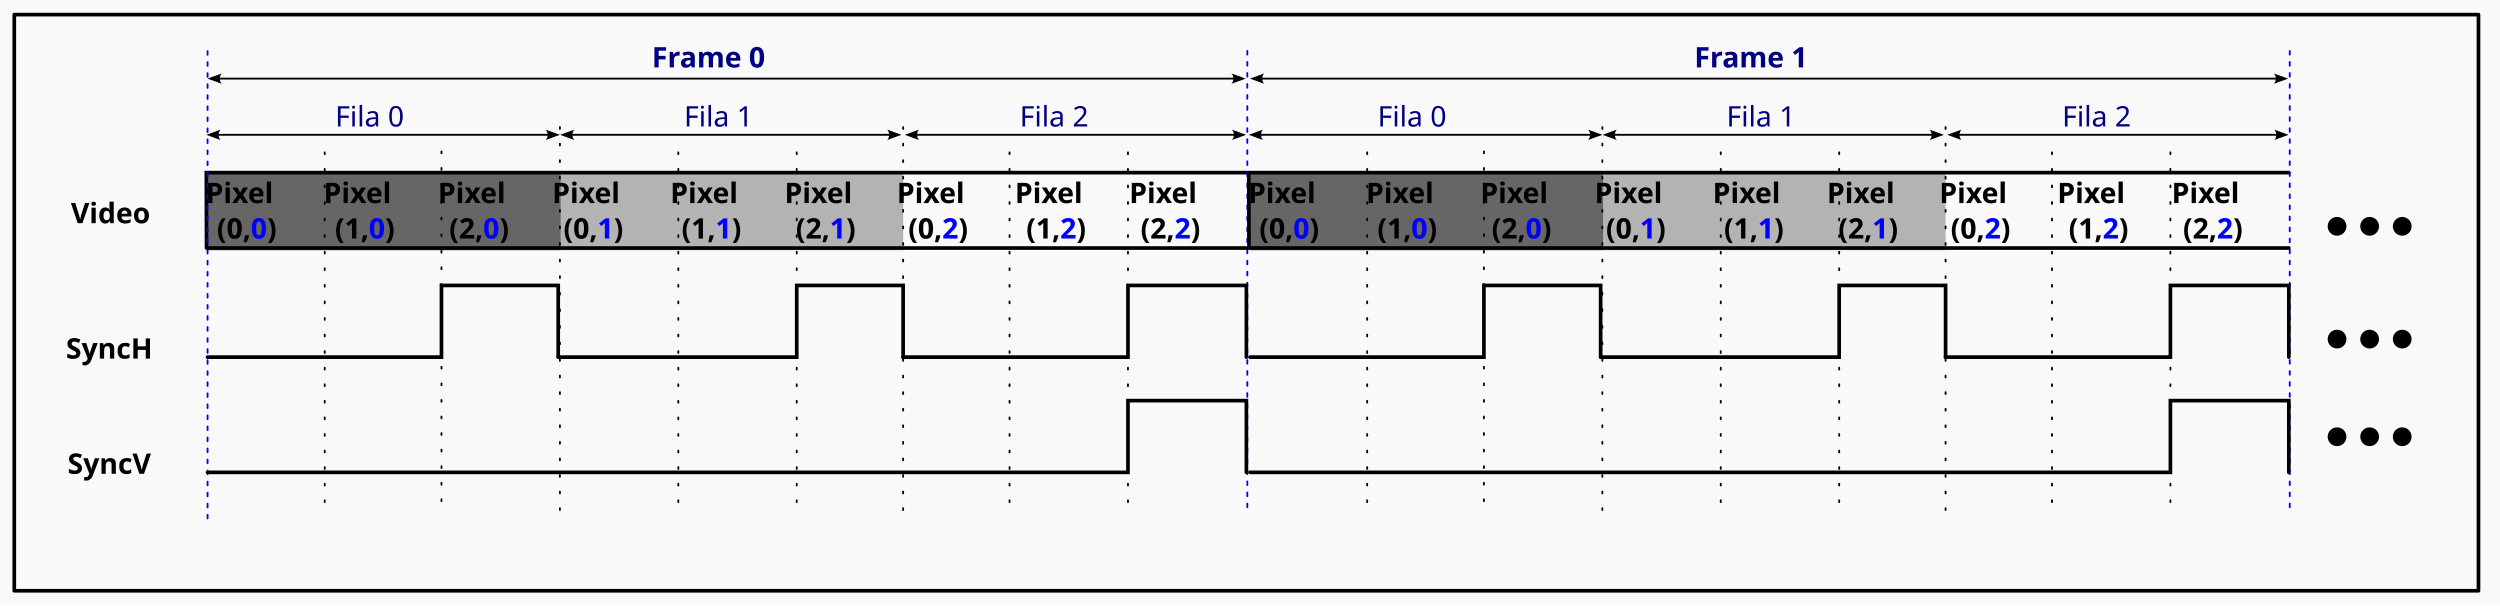
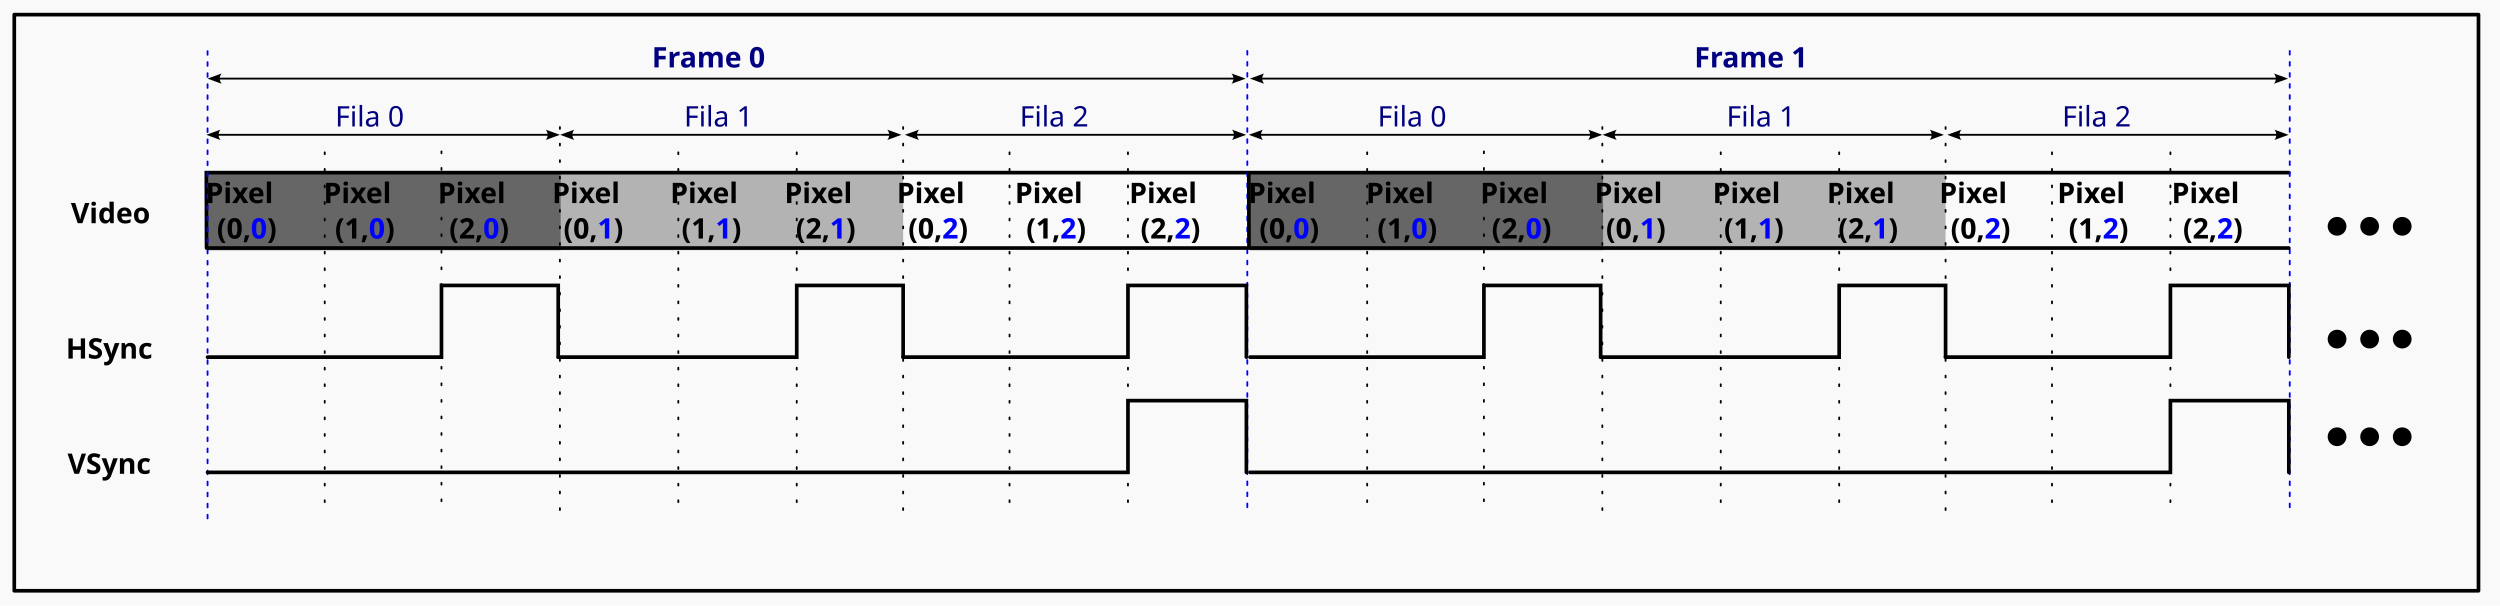
<svg xmlns="http://www.w3.org/2000/svg" width="359.408mm" height="87.031mm" viewBox="0 0 359.408 87.031" version="1.1" id="svg1">
  <defs id="defs1">
    <marker style="overflow:visible" id="ConcaveTriangle" refX="0" refY="0" orient="auto-start-reverse" markerWidth="1" markerHeight="1" viewBox="0 0 1 1" preserveAspectRatio="xMidYMid">
      <path transform="scale(0.7)" d="M -2,-4 9,0 -2,4 c 2,-2.33 2,-5.66 0,-8 z" style="fill:context-stroke;fill-rule:evenodd;stroke:none" id="path8" />
    </marker>
  </defs>
  <g id="layer2" style="display:inline" transform="translate(3.617511,-13.46452)">
    <rect style="fill:#f9f9f9;stroke:none;stroke-width:0.529;stroke-linecap:round;stroke-linejoin:round;stroke-dasharray:none;stroke-dashoffset:0;stroke-opacity:1" id="rect16" width="359.408" height="87.031" x="-3.618" y="13.465" />
    <rect style="fill:#f9f9f9;stroke:#000000;stroke-width:0.529;stroke-linecap:round;stroke-linejoin:round;stroke-dasharray:none;stroke-dashoffset:0;stroke-opacity:1" id="rect15" width="354.263" height="82.831" x="-1.565" y="15.565" />
  </g>
  <g id="layer1" style="display:inline" transform="translate(3.617511,-13.46452)">
    <rect style="fill:#b3b3b3;stroke:none;stroke-width:1.058;stroke-linejoin:round" id="rect45" width="49.219" height="11.059" x="77.002" y="38.381" />
    <rect style="fill:#666666;stroke:none;stroke-width:1.058;stroke-linejoin:round" id="rect44" width="50.78" height="11.059" x="26.222" y="38.381" />
    <path style="fill:#2a7fff;stroke:#000000;stroke-width:0.265;stroke-linecap:round;stroke-linejoin:round;stroke-dasharray:0.265, 2.117;stroke-dashoffset:0;stroke-opacity:1" d="M 43.067,35.364 V 87.742" id="path32" />
    <path style="fill:#2a7fff;stroke:#000000;stroke-width:0.265;stroke-linecap:round;stroke-linejoin:round;stroke-dasharray:0.265, 2.117;stroke-dashoffset:0;stroke-opacity:1" d="M 76.875,31.734 V 86.814" id="path3" />
    <path style="fill:#2a7fff;stroke:#000000;stroke-width:0.265;stroke-linecap:round;stroke-linejoin:round;stroke-dasharray:0.265, 2.117;stroke-dashoffset:0;stroke-opacity:1" d="m 59.85,35.232 v 51.445" id="path2" />
    <path style="fill:#2a7fff;stroke:#000000;stroke-width:0.265;stroke-linecap:round;stroke-linejoin:round;stroke-dasharray:none;stroke-dashoffset:0;stroke-opacity:1;marker-start:url(#ConcaveTriangle);marker-end:url(#ConcaveTriangle)" d="M 27.884,24.766 H 173.794" id="path58" />
    <path style="fill:none;stroke:#000000;stroke-width:0.529;stroke-linecap:round;stroke-dasharray:none" d="M 26.074,49.119 26.046,38.281 h 149.52" id="path7" />
    <text xml:space="preserve" style="font-weight:bold;font-size:4.076px;font-family:Ubuntu;-inkscape-font-specification:'Ubuntu Bold';text-align:center;writing-mode:lr-tb;direction:ltr;text-anchor:middle;fill:#000080;stroke:none;stroke-width:0.34;stroke-linecap:round" x="100.893" y="23.157" id="text9">
      <tspan id="tspan9" style="font-style:normal;font-variant:normal;font-weight:bold;font-stretch:normal;font-family:Ubuntu;-inkscape-font-specification:'Ubuntu Bold';fill:#000080;stroke:none;stroke-width:0.34" x="100.893" y="23.157">Frame 0</tspan>
    </text>
    <circle style="fill:#000000;stroke:none;stroke-width:1.058;stroke-linejoin:round;stroke-dasharray:2.117, 6.35" id="path14" cx="332.365" cy="45.999" r="1.349" />
    <circle style="fill:#000000;stroke:none;stroke-width:1.058;stroke-linejoin:round;stroke-dasharray:2.117, 6.35" id="circle14" cx="337.049" cy="45.999" r="1.349" />
    <circle style="fill:#000000;stroke:none;stroke-width:1.058;stroke-linejoin:round;stroke-dasharray:2.117, 6.35" id="circle15" cx="341.732" cy="45.999" r="1.349" />
    <path style="fill:#2a7fff;stroke:#0000ff;stroke-width:0.265;stroke-linecap:round;stroke-linejoin:round;stroke-dasharray:0.529, 1.058;stroke-dashoffset:0;stroke-opacity:1" d="m 175.699,20.788 v 65.852" id="path16" />
    <path style="fill:#2a7fff;stroke:#0000ff;stroke-width:0.265;stroke-linecap:round;stroke-linejoin:round;stroke-dasharray:0.529, 1.058;stroke-dashoffset:0;stroke-opacity:1" d="M 26.222,20.813 V 88.307" id="path19" />
    <text xml:space="preserve" style="font-weight:bold;font-size:4.076px;font-family:Ubuntu;-inkscape-font-specification:'Ubuntu Bold';text-align:center;writing-mode:lr-tb;direction:ltr;text-anchor:middle;fill:#000000;stroke:none;stroke-width:0.34;stroke-linecap:round" x="14.971" y="40.463" id="text20">
      <tspan id="tspan20" style="font-style:normal;font-variant:normal;font-weight:bold;font-stretch:normal;font-family:Ubuntu;-inkscape-font-specification:'Ubuntu Bold';fill:#000000;stroke:none;stroke-width:0.34" x="14.971" y="40.463" />
      <tspan style="font-style:normal;font-variant:normal;font-weight:bold;font-stretch:normal;font-family:Ubuntu;-inkscape-font-specification:'Ubuntu Bold';fill:#000000;stroke:none;stroke-width:0.34" x="15.454" y="45.557" id="tspan21">Video </tspan>
    </text>
    <path style="fill:none;stroke:#000000;stroke-width:0.529;stroke-linecap:round;stroke-dasharray:none" d="m 26.222,64.807 h 33.628 V 54.498 h 16.783 v 10.309" id="path11" />
    <circle style="fill:#000000;stroke:none;stroke-width:1.058;stroke-linejoin:round;stroke-dasharray:2.117, 6.35" id="circle13" cx="332.365" cy="62.216" r="1.349" />
    <circle style="fill:#000000;stroke:none;stroke-width:1.058;stroke-linejoin:round;stroke-dasharray:2.117, 6.35" id="circle16" cx="337.049" cy="62.216" r="1.349" />
    <circle style="fill:#000000;stroke:none;stroke-width:1.058;stroke-linejoin:round;stroke-dasharray:2.117, 6.35" id="circle17" cx="341.732" cy="62.216" r="1.349" />
    <text xml:space="preserve" style="font-weight:bold;font-size:4.076px;font-family:Ubuntu;-inkscape-font-specification:'Ubuntu Bold';text-align:center;writing-mode:lr-tb;direction:ltr;text-anchor:middle;fill:#000000;stroke:none;stroke-width:0.34;stroke-linecap:round" x="14.735" y="59.924" id="text18">
      <tspan id="tspan17" style="font-style:normal;font-variant:normal;font-weight:bold;font-stretch:normal;font-family:Ubuntu;-inkscape-font-specification:'Ubuntu Bold';fill:#000000;stroke:none;stroke-width:0.34" x="14.735" y="59.924" />
-       <tspan style="font-style:normal;font-variant:normal;font-weight:bold;font-stretch:normal;font-family:Ubuntu;-inkscape-font-specification:'Ubuntu Bold';fill:#000000;stroke:none;stroke-width:0.34" x="14.735" y="65.019" id="tspan18">SyncH</tspan>
+       <tspan style="font-style:normal;font-variant:normal;font-weight:bold;font-stretch:normal;font-family:Ubuntu;-inkscape-font-specification:'Ubuntu Bold';fill:#000000;stroke:none;stroke-width:0.34" x="14.735" y="65.019" id="tspan18">HSync</tspan>
    </text>
    <path style="fill:none;stroke:#000000;stroke-width:0.529;stroke-linecap:round;stroke-dasharray:none" d="M 26.222,81.371 H 158.542 V 71.062 H 175.567 V 81.371" id="path33" />
    <text xml:space="preserve" style="font-weight:bold;font-size:4.076px;font-family:Ubuntu;-inkscape-font-specification:'Ubuntu Bold';text-align:center;writing-mode:lr-tb;direction:ltr;text-anchor:middle;fill:#000000;stroke:none;stroke-width:0.34;stroke-linecap:round" x="14.735" y="76.488" id="text36">
      <tspan id="tspan35" style="font-style:normal;font-variant:normal;font-weight:bold;font-stretch:normal;font-family:Ubuntu;-inkscape-font-specification:'Ubuntu Bold';fill:#000000;stroke:none;stroke-width:0.34" x="14.735" y="76.488" />
-       <tspan style="font-style:normal;font-variant:normal;font-weight:bold;font-stretch:normal;font-family:Ubuntu;-inkscape-font-specification:'Ubuntu Bold';fill:#000000;stroke:none;stroke-width:0.34" x="14.735" y="81.582" id="tspan36">SyncV</tspan>
+       <tspan style="font-style:normal;font-variant:normal;font-weight:bold;font-stretch:normal;font-family:Ubuntu;-inkscape-font-specification:'Ubuntu Bold';fill:#000000;stroke:none;stroke-width:0.34" x="14.735" y="81.582" id="tspan36">VSync</tspan>
    </text>
    <circle style="fill:#000000;stroke:none;stroke-width:1.058;stroke-linejoin:round;stroke-dasharray:2.117, 6.35" id="circle46" cx="332.365" cy="76.253" r="1.349" />
    <circle style="fill:#000000;stroke:none;stroke-width:1.058;stroke-linejoin:round;stroke-dasharray:2.117, 6.35" id="circle47" cx="337.049" cy="76.253" r="1.349" />
    <circle style="fill:#000000;stroke:none;stroke-width:1.058;stroke-linejoin:round;stroke-dasharray:2.117, 6.35" id="circle48" cx="341.732" cy="76.253" r="1.349" />
    <text xml:space="preserve" style="font-weight:bold;font-size:4.076px;font-family:Ubuntu;-inkscape-font-specification:'Ubuntu Bold';text-align:center;writing-mode:lr-tb;direction:ltr;text-anchor:middle;fill:#000000;stroke:none;stroke-width:0.34;stroke-linecap:round" x="34.514" y="37.565" id="text29">
      <tspan id="tspan26" style="font-style:normal;font-variant:normal;font-weight:bold;font-stretch:normal;font-family:Ubuntu;-inkscape-font-specification:'Ubuntu Bold';fill:#000000;stroke:none;stroke-width:0.34" x="34.514" y="37.565" />
      <tspan style="font-style:normal;font-variant:normal;font-weight:bold;font-stretch:normal;font-family:Ubuntu;-inkscape-font-specification:'Ubuntu Bold';fill:#000000;stroke:none;stroke-width:0.34" x="34.514" y="42.659" id="tspan29">Pixel</tspan>
      <tspan style="font-style:normal;font-variant:normal;font-weight:bold;font-stretch:normal;font-family:Ubuntu;-inkscape-font-specification:'Ubuntu Bold';fill:#000000;stroke:none;stroke-width:0.34" x="34.514" y="47.754" id="tspan30">(0,<tspan style="fill:#0000ff" id="tspan88">0</tspan>)</tspan>
    </text>
    <text xml:space="preserve" style="font-weight:bold;font-size:4.076px;font-family:Ubuntu;-inkscape-font-specification:'Ubuntu Bold';text-align:center;writing-mode:lr-tb;direction:ltr;text-anchor:middle;fill:#000000;stroke:none;stroke-width:0.34;stroke-linecap:round" x="51.481" y="37.565" id="text33">
      <tspan id="tspan31" style="font-style:normal;font-variant:normal;font-weight:bold;font-stretch:normal;font-family:Ubuntu;-inkscape-font-specification:'Ubuntu Bold';fill:#000000;stroke:none;stroke-width:0.34" x="51.481" y="37.565" />
      <tspan style="font-style:normal;font-variant:normal;font-weight:bold;font-stretch:normal;font-family:Ubuntu;-inkscape-font-specification:'Ubuntu Bold';fill:#000000;stroke:none;stroke-width:0.34" x="51.481" y="42.659" id="tspan32">Pixel</tspan>
      <tspan style="font-style:normal;font-variant:normal;font-weight:bold;font-stretch:normal;font-family:Ubuntu;-inkscape-font-specification:'Ubuntu Bold';fill:#000000;stroke:none;stroke-width:0.34" x="51.481" y="47.754" id="tspan33">(1,<tspan style="fill:#0000ff" id="tspan89">0</tspan>)</tspan>
    </text>
    <text xml:space="preserve" style="font-weight:bold;font-size:4.076px;font-family:Ubuntu;-inkscape-font-specification:'Ubuntu Bold';text-align:center;writing-mode:lr-tb;direction:ltr;text-anchor:middle;fill:#000000;stroke:none;stroke-width:0.34;stroke-linecap:round" x="67.914" y="37.565" id="text39">
      <tspan id="tspan37" style="font-style:normal;font-variant:normal;font-weight:bold;font-stretch:normal;font-family:Ubuntu;-inkscape-font-specification:'Ubuntu Bold';fill:#000000;stroke:none;stroke-width:0.34" x="67.914" y="37.565" />
      <tspan style="font-style:normal;font-variant:normal;font-weight:bold;font-stretch:normal;font-family:Ubuntu;-inkscape-font-specification:'Ubuntu Bold';fill:#000000;stroke:none;stroke-width:0.34" x="67.914" y="42.659" id="tspan38">Pixel</tspan>
      <tspan style="font-style:normal;font-variant:normal;font-weight:bold;font-stretch:normal;font-family:Ubuntu;-inkscape-font-specification:'Ubuntu Bold';fill:#000000;stroke:none;stroke-width:0.34" x="67.914" y="47.754" id="tspan39">(2,<tspan style="fill:#0000ff" id="tspan90">0</tspan>)</tspan>
    </text>
    <path style="fill:none;stroke:#000000;stroke-width:0.529;stroke-linecap:round;stroke-dasharray:none" d="M 26.231,49.119 H 175.567" id="path45" />
    <path style="fill:#2a7fff;stroke:#000000;stroke-width:0.265;stroke-linecap:round;stroke-linejoin:round;stroke-dasharray:none;stroke-dashoffset:0;stroke-opacity:1;marker-start:url(#ConcaveTriangle);marker-end:url(#ConcaveTriangle)" d="M 27.712,32.847 H 75.21" id="path1" />
    <text xml:space="preserve" style="font-weight:bold;font-size:4.076px;font-family:Ubuntu;-inkscape-font-specification:'Ubuntu Bold';text-align:center;writing-mode:lr-tb;direction:ltr;text-anchor:middle;fill:#000080;stroke:none;stroke-width:0.34;stroke-linecap:round" x="52.172" y="31.649" id="text1">
      <tspan id="tspan1" style="font-style:normal;font-variant:normal;font-weight:normal;font-stretch:normal;font-family:Ubuntu;-inkscape-font-specification:Ubuntu;fill:#000080;stroke:none;stroke-width:0.34" x="52.172" y="31.649">Fila 0</tspan>
    </text>
    <path style="fill:#2a7fff;stroke:#000000;stroke-width:0.265;stroke-linecap:round;stroke-linejoin:round;stroke-dasharray:0.265, 2.117;stroke-dashoffset:0;stroke-opacity:1" d="M 93.899,35.364 V 87.742" id="path4" />
    <path style="fill:#2a7fff;stroke:#000000;stroke-width:0.265;stroke-linecap:round;stroke-linejoin:round;stroke-dasharray:0.265, 2.117;stroke-dashoffset:0;stroke-opacity:1" d="M 110.924,35.364 V 87.742" id="path5" />
    <path style="fill:#2a7fff;stroke:#000000;stroke-width:0.265;stroke-linecap:round;stroke-linejoin:round;stroke-dasharray:0.265, 2.117;stroke-dashoffset:0;stroke-opacity:1" d="M 126.221,31.734 V 86.814" id="path6" />
    <text xml:space="preserve" style="font-weight:bold;font-size:4.076px;font-family:Ubuntu;-inkscape-font-specification:'Ubuntu Bold';text-align:center;writing-mode:lr-tb;direction:ltr;text-anchor:middle;fill:#000000;stroke:none;stroke-width:0.34;stroke-linecap:round" x="84.346" y="37.565" id="text8">
      <tspan id="tspan6" style="font-style:normal;font-variant:normal;font-weight:bold;font-stretch:normal;font-family:Ubuntu;-inkscape-font-specification:'Ubuntu Bold';fill:#000000;stroke:none;stroke-width:0.34" x="84.346" y="37.565" />
      <tspan style="font-style:normal;font-variant:normal;font-weight:bold;font-stretch:normal;font-family:Ubuntu;-inkscape-font-specification:'Ubuntu Bold';fill:#000000;stroke:none;stroke-width:0.34" x="84.346" y="42.659" id="tspan7">Pixel</tspan>
      <tspan style="font-style:normal;font-variant:normal;font-weight:bold;font-stretch:normal;font-family:Ubuntu;-inkscape-font-specification:'Ubuntu Bold';fill:#000000;stroke:none;stroke-width:0.34" x="84.346" y="47.754" id="tspan8">(0,<tspan style="fill:#0000ff" id="tspan91">1</tspan>)</tspan>
    </text>
    <text xml:space="preserve" style="font-weight:bold;font-size:4.076px;font-family:Ubuntu;-inkscape-font-specification:'Ubuntu Bold';text-align:center;writing-mode:lr-tb;direction:ltr;text-anchor:middle;fill:#000000;stroke:none;stroke-width:0.34;stroke-linecap:round" x="101.314" y="37.565" id="text12">
      <tspan id="tspan10" style="font-style:normal;font-variant:normal;font-weight:bold;font-stretch:normal;font-family:Ubuntu;-inkscape-font-specification:'Ubuntu Bold';fill:#000000;stroke:none;stroke-width:0.34" x="101.314" y="37.565" />
      <tspan style="font-style:normal;font-variant:normal;font-weight:bold;font-stretch:normal;font-family:Ubuntu;-inkscape-font-specification:'Ubuntu Bold';fill:#000000;stroke:none;stroke-width:0.34" x="101.314" y="42.659" id="tspan11">Pixel</tspan>
      <tspan style="font-style:normal;font-variant:normal;font-weight:bold;font-stretch:normal;font-family:Ubuntu;-inkscape-font-specification:'Ubuntu Bold';fill:#000000;stroke:none;stroke-width:0.34" x="101.314" y="47.754" id="tspan12">(1,<tspan style="fill:#0000ff" id="tspan92">1</tspan>)</tspan>
    </text>
    <text xml:space="preserve" style="font-weight:bold;font-size:4.076px;font-family:Ubuntu;-inkscape-font-specification:'Ubuntu Bold';text-align:center;writing-mode:lr-tb;direction:ltr;text-anchor:middle;fill:#000000;stroke:none;stroke-width:0.34;stroke-linecap:round" x="117.746" y="37.565" id="text15">
      <tspan id="tspan13" style="font-style:normal;font-variant:normal;font-weight:bold;font-stretch:normal;font-family:Ubuntu;-inkscape-font-specification:'Ubuntu Bold';fill:#000000;stroke:none;stroke-width:0.34" x="117.746" y="37.565" />
      <tspan style="font-style:normal;font-variant:normal;font-weight:bold;font-stretch:normal;font-family:Ubuntu;-inkscape-font-specification:'Ubuntu Bold';fill:#000000;stroke:none;stroke-width:0.34" x="117.746" y="42.659" id="tspan14">Pixel</tspan>
      <tspan style="font-style:normal;font-variant:normal;font-weight:bold;font-stretch:normal;font-family:Ubuntu;-inkscape-font-specification:'Ubuntu Bold';fill:#000000;stroke:none;stroke-width:0.34" x="117.746" y="47.754" id="tspan15">(2,<tspan style="fill:#0000ff" id="tspan93">1</tspan>)</tspan>
    </text>
    <path style="fill:none;stroke:#000000;stroke-width:0.529;stroke-linecap:round;stroke-dasharray:none" d="M 76.633,64.807 H 110.924 V 54.498 h 15.297 v 10.309" id="path15" />
    <path style="fill:#2a7fff;stroke:#000000;stroke-width:0.265;stroke-linecap:round;stroke-linejoin:round;stroke-dasharray:none;stroke-dashoffset:0;stroke-opacity:1;marker-start:url(#ConcaveTriangle);marker-end:url(#ConcaveTriangle)" d="M 78.577,32.847 H 124.311" id="path17" />
    <text xml:space="preserve" style="font-weight:bold;font-size:4.076px;font-family:Ubuntu;-inkscape-font-specification:'Ubuntu Bold';text-align:center;writing-mode:lr-tb;direction:ltr;text-anchor:middle;fill:#000080;stroke:none;stroke-width:0.34;stroke-linecap:round" x="102.329" y="31.649" id="text22">
      <tspan id="tspan22" style="font-style:normal;font-variant:normal;font-weight:normal;font-stretch:normal;font-family:Ubuntu;-inkscape-font-specification:Ubuntu;fill:#000080;stroke:none;stroke-width:0.34" x="102.329" y="31.649">Fila 1</tspan>
    </text>
    <path style="fill:#2a7fff;stroke:#000000;stroke-width:0.265;stroke-linecap:round;stroke-linejoin:round;stroke-dasharray:0.265, 2.117;stroke-dashoffset:0;stroke-opacity:1" d="M 141.517,35.364 V 87.742" id="path22" />
    <path style="fill:#2a7fff;stroke:#000000;stroke-width:0.265;stroke-linecap:round;stroke-linejoin:round;stroke-dasharray:0.265, 2.117;stroke-dashoffset:0;stroke-opacity:1" d="M 158.542,35.364 V 87.742" id="path23" />
    <text xml:space="preserve" style="font-weight:bold;font-size:4.076px;font-family:Ubuntu;-inkscape-font-specification:'Ubuntu Bold';text-align:center;writing-mode:lr-tb;direction:ltr;text-anchor:middle;fill:#000000;stroke:none;stroke-width:0.34;stroke-linecap:round" x="133.899" y="37.565" id="text27">
      <tspan id="tspan24" style="font-style:normal;font-variant:normal;font-weight:bold;font-stretch:normal;font-family:Ubuntu;-inkscape-font-specification:'Ubuntu Bold';fill:#000000;stroke:none;stroke-width:0.34" x="133.899" y="37.565" />
      <tspan style="font-style:normal;font-variant:normal;font-weight:bold;font-stretch:normal;font-family:Ubuntu;-inkscape-font-specification:'Ubuntu Bold';fill:#000000;stroke:none;stroke-width:0.34" x="133.899" y="42.659" id="tspan25">Pixel</tspan>
      <tspan style="font-style:normal;font-variant:normal;font-weight:bold;font-stretch:normal;font-family:Ubuntu;-inkscape-font-specification:'Ubuntu Bold';fill:#000000;stroke:none;stroke-width:0.34" x="133.899" y="47.754" id="tspan27">(0,<tspan style="fill:#0000ff" id="tspan94">2</tspan>)</tspan>
    </text>
    <text xml:space="preserve" style="font-weight:bold;font-size:4.076px;font-family:Ubuntu;-inkscape-font-specification:'Ubuntu Bold';text-align:center;writing-mode:lr-tb;direction:ltr;text-anchor:middle;fill:#000000;stroke:none;stroke-width:0.34;stroke-linecap:round" x="150.867" y="37.565" id="text40">
      <tspan id="tspan28" style="font-style:normal;font-variant:normal;font-weight:bold;font-stretch:normal;font-family:Ubuntu;-inkscape-font-specification:'Ubuntu Bold';fill:#000000;stroke:none;stroke-width:0.34" x="150.867" y="37.565" />
      <tspan style="font-style:normal;font-variant:normal;font-weight:bold;font-stretch:normal;font-family:Ubuntu;-inkscape-font-specification:'Ubuntu Bold';fill:#000000;stroke:none;stroke-width:0.34" x="150.867" y="42.659" id="tspan34">Pixel</tspan>
      <tspan style="font-style:normal;font-variant:normal;font-weight:bold;font-stretch:normal;font-family:Ubuntu;-inkscape-font-specification:'Ubuntu Bold';fill:#000000;stroke:none;stroke-width:0.34" x="150.867" y="47.754" id="tspan40">(1,<tspan style="fill:#0000ff" id="tspan95">2</tspan>)</tspan>
    </text>
    <text xml:space="preserve" style="font-weight:bold;font-size:4.076px;font-family:Ubuntu;-inkscape-font-specification:'Ubuntu Bold';text-align:center;writing-mode:lr-tb;direction:ltr;text-anchor:middle;fill:#000000;stroke:none;stroke-width:0.34;stroke-linecap:round" x="167.299" y="37.565" id="text43">
      <tspan id="tspan41" style="font-style:normal;font-variant:normal;font-weight:bold;font-stretch:normal;font-family:Ubuntu;-inkscape-font-specification:'Ubuntu Bold';fill:#000000;stroke:none;stroke-width:0.34" x="167.299" y="37.565" />
      <tspan style="font-style:normal;font-variant:normal;font-weight:bold;font-stretch:normal;font-family:Ubuntu;-inkscape-font-specification:'Ubuntu Bold';fill:#000000;stroke:none;stroke-width:0.34" x="167.299" y="42.659" id="tspan42">Pixel</tspan>
      <tspan style="font-style:normal;font-variant:normal;font-weight:bold;font-stretch:normal;font-family:Ubuntu;-inkscape-font-specification:'Ubuntu Bold';fill:#000000;stroke:none;stroke-width:0.34" x="167.299" y="47.754" id="tspan43">(2,<tspan style="fill:#0000ff" id="tspan96">2</tspan>)</tspan>
    </text>
    <path style="fill:#2a7fff;stroke:#000000;stroke-width:0.265;stroke-linecap:round;stroke-linejoin:round;stroke-dasharray:none;stroke-dashoffset:0;stroke-opacity:1;marker-start:url(#ConcaveTriangle);marker-end:url(#ConcaveTriangle)" d="m 128.13,32.847 h 45.734" id="path43" />
    <text xml:space="preserve" style="font-weight:bold;font-size:4.076px;font-family:Ubuntu;-inkscape-font-specification:'Ubuntu Bold';text-align:center;writing-mode:lr-tb;direction:ltr;text-anchor:middle;fill:#000080;stroke:none;stroke-width:0.34;stroke-linecap:round" x="150.585" y="31.649" id="text44">
      <tspan id="tspan44" style="font-style:normal;font-variant:normal;font-weight:normal;font-stretch:normal;font-family:Ubuntu;-inkscape-font-specification:Ubuntu;fill:#000080;stroke:none;stroke-width:0.34" x="150.585" y="31.649">Fila 2</tspan>
    </text>
    <path style="fill:none;stroke:#000000;stroke-width:0.529;stroke-linecap:round;stroke-dasharray:none" d="m 126.203,64.807 h 32.339 V 54.498 h 17.025 v 10.309" id="path44" />
    <rect style="fill:#b3b3b3;stroke:none;stroke-width:1.058;stroke-linejoin:round" id="rect46" width="49.219" height="11.059" x="226.866" y="38.381" />
    <rect style="fill:#666666;stroke:none;stroke-width:1.058;stroke-linejoin:round" id="rect47" width="50.78" height="11.059" x="176.086" y="38.381" />
    <path style="fill:#2a7fff;stroke:#000000;stroke-width:0.265;stroke-linecap:round;stroke-linejoin:round;stroke-dasharray:0.265, 2.117;stroke-dashoffset:0;stroke-opacity:1" d="M 192.931,35.364 V 87.742" id="path47" />
    <path style="fill:#2a7fff;stroke:#000000;stroke-width:0.265;stroke-linecap:round;stroke-linejoin:round;stroke-dasharray:0.265, 2.117;stroke-dashoffset:0;stroke-opacity:1" d="M 226.739,31.734 V 86.814" id="path48" />
    <path style="fill:#2a7fff;stroke:#000000;stroke-width:0.265;stroke-linecap:round;stroke-linejoin:round;stroke-dasharray:0.265, 2.117;stroke-dashoffset:0;stroke-opacity:1" d="m 209.714,35.232 v 51.445" id="path49" />
    <path style="fill:#2a7fff;stroke:#000000;stroke-width:0.265;stroke-linecap:round;stroke-linejoin:round;stroke-dasharray:none;stroke-dashoffset:0;stroke-opacity:1;marker-start:url(#ConcaveTriangle);marker-end:url(#ConcaveTriangle)" d="M 177.748,24.766 H 323.659" id="path50" />
    <path style="fill:none;stroke:#000000;stroke-width:0.529;stroke-linecap:round;stroke-dasharray:none" d="m 175.939,49.119 -0.028,-10.838 h 149.52" id="path51" />
    <text xml:space="preserve" style="font-weight:bold;font-size:4.076px;font-family:Ubuntu;-inkscape-font-specification:'Ubuntu Bold';text-align:center;writing-mode:lr-tb;direction:ltr;text-anchor:middle;fill:#000080;stroke:none;stroke-width:0.34;stroke-linecap:round" x="250.758" y="23.157" id="text51">
      <tspan id="tspan51" style="font-style:normal;font-variant:normal;font-weight:bold;font-stretch:normal;font-family:Ubuntu;-inkscape-font-specification:'Ubuntu Bold';fill:#000080;stroke:none;stroke-width:0.34" x="250.758" y="23.157">Frame 1</tspan>
    </text>
    <path style="fill:#2a7fff;stroke:#0000ff;stroke-width:0.265;stroke-linecap:round;stroke-linejoin:round;stroke-dasharray:0.529, 1.058;stroke-dashoffset:0;stroke-opacity:1" d="m 325.563,20.788 v 65.852" id="path52" />
    <path style="fill:none;stroke:#000000;stroke-width:0.529;stroke-linecap:round;stroke-dasharray:none" d="M 176.086,64.807 H 209.714 V 54.498 h 16.783 v 10.309" id="path54" />
    <path style="fill:none;stroke:#000000;stroke-width:0.529;stroke-linecap:round;stroke-dasharray:none" d="M 176.086,81.371 H 308.406 V 71.062 h 17.025 V 81.371" id="path55" />
    <text xml:space="preserve" style="font-weight:bold;font-size:4.076px;font-family:Ubuntu;-inkscape-font-specification:'Ubuntu Bold';text-align:center;writing-mode:lr-tb;direction:ltr;text-anchor:middle;fill:#000000;stroke:none;stroke-width:0.34;stroke-linecap:round" x="184.378" y="37.565" id="text57">
      <tspan id="tspan55" style="font-style:normal;font-variant:normal;font-weight:bold;font-stretch:normal;font-family:Ubuntu;-inkscape-font-specification:'Ubuntu Bold';fill:#000000;stroke:none;stroke-width:0.34" x="184.378" y="37.565" />
      <tspan style="font-style:normal;font-variant:normal;font-weight:bold;font-stretch:normal;font-family:Ubuntu;-inkscape-font-specification:'Ubuntu Bold';fill:#000000;stroke:none;stroke-width:0.34" x="184.378" y="42.659" id="tspan56">Pixel</tspan>
      <tspan style="font-style:normal;font-variant:normal;font-weight:bold;font-stretch:normal;font-family:Ubuntu;-inkscape-font-specification:'Ubuntu Bold';fill:#000000;stroke:none;stroke-width:0.34" x="184.378" y="47.754" id="tspan57">(0,<tspan style="fill:#0000ff" id="tspan97">0</tspan>)</tspan>
    </text>
    <text xml:space="preserve" style="font-weight:bold;font-size:4.076px;font-family:Ubuntu;-inkscape-font-specification:'Ubuntu Bold';text-align:center;writing-mode:lr-tb;direction:ltr;text-anchor:middle;fill:#000000;stroke:none;stroke-width:0.34;stroke-linecap:round" x="201.346" y="37.565" id="text60">
      <tspan id="tspan58" style="font-style:normal;font-variant:normal;font-weight:bold;font-stretch:normal;font-family:Ubuntu;-inkscape-font-specification:'Ubuntu Bold';fill:#000000;stroke:none;stroke-width:0.34" x="201.346" y="37.565" />
      <tspan style="font-style:normal;font-variant:normal;font-weight:bold;font-stretch:normal;font-family:Ubuntu;-inkscape-font-specification:'Ubuntu Bold';fill:#000000;stroke:none;stroke-width:0.34" x="201.346" y="42.659" id="tspan59">Pixel</tspan>
      <tspan style="font-style:normal;font-variant:normal;font-weight:bold;font-stretch:normal;font-family:Ubuntu;-inkscape-font-specification:'Ubuntu Bold';fill:#000000;stroke:none;stroke-width:0.34" x="201.346" y="47.754" id="tspan60">(1,<tspan style="fill:#0000ff" id="tspan98">0</tspan>)</tspan>
    </text>
    <text xml:space="preserve" style="font-weight:bold;font-size:4.076px;font-family:Ubuntu;-inkscape-font-specification:'Ubuntu Bold';text-align:center;writing-mode:lr-tb;direction:ltr;text-anchor:middle;fill:#000000;stroke:none;stroke-width:0.34;stroke-linecap:round" x="217.778" y="37.565" id="text63">
      <tspan id="tspan61" style="font-style:normal;font-variant:normal;font-weight:bold;font-stretch:normal;font-family:Ubuntu;-inkscape-font-specification:'Ubuntu Bold';fill:#000000;stroke:none;stroke-width:0.34" x="217.778" y="37.565" />
      <tspan style="font-style:normal;font-variant:normal;font-weight:bold;font-stretch:normal;font-family:Ubuntu;-inkscape-font-specification:'Ubuntu Bold';fill:#000000;stroke:none;stroke-width:0.34" x="217.778" y="42.659" id="tspan62">Pixel</tspan>
      <tspan style="font-style:normal;font-variant:normal;font-weight:bold;font-stretch:normal;font-family:Ubuntu;-inkscape-font-specification:'Ubuntu Bold';fill:#000000;stroke:none;stroke-width:0.34" x="217.778" y="47.754" id="tspan63">(2,<tspan style="fill:#0000ff" id="tspan99">0</tspan>)</tspan>
    </text>
    <path style="fill:none;stroke:#000000;stroke-width:0.529;stroke-linecap:round;stroke-dasharray:none" d="M 176.096,49.119 H 325.431" id="path63" />
    <path style="fill:#2a7fff;stroke:#000000;stroke-width:0.265;stroke-linecap:round;stroke-linejoin:round;stroke-dasharray:none;stroke-dashoffset:0;stroke-opacity:1;marker-start:url(#ConcaveTriangle);marker-end:url(#ConcaveTriangle)" d="m 177.577,32.847 h 47.497" id="path64" />
    <text xml:space="preserve" style="font-weight:bold;font-size:4.076px;font-family:Ubuntu;-inkscape-font-specification:'Ubuntu Bold';text-align:center;writing-mode:lr-tb;direction:ltr;text-anchor:middle;fill:#000080;stroke:none;stroke-width:0.34;stroke-linecap:round" x="202.036" y="31.649" id="text64">
      <tspan id="tspan64" style="font-style:normal;font-variant:normal;font-weight:normal;font-stretch:normal;font-family:Ubuntu;-inkscape-font-specification:Ubuntu;fill:#000080;stroke:none;stroke-width:0.34" x="202.036" y="31.649">Fila 0</tspan>
    </text>
    <path style="fill:#2a7fff;stroke:#000000;stroke-width:0.265;stroke-linecap:round;stroke-linejoin:round;stroke-dasharray:0.265, 2.117;stroke-dashoffset:0;stroke-opacity:1" d="M 243.764,35.364 V 87.742" id="path65" />
    <path style="fill:#2a7fff;stroke:#000000;stroke-width:0.265;stroke-linecap:round;stroke-linejoin:round;stroke-dasharray:0.265, 2.117;stroke-dashoffset:0;stroke-opacity:1" d="M 260.788,35.364 V 87.742" id="path66" />
    <path style="fill:#2a7fff;stroke:#000000;stroke-width:0.265;stroke-linecap:round;stroke-linejoin:round;stroke-dasharray:0.265, 2.117;stroke-dashoffset:0;stroke-opacity:1" d="M 276.085,31.734 V 86.814" id="path67" />
    <text xml:space="preserve" style="font-weight:bold;font-size:4.076px;font-family:Ubuntu;-inkscape-font-specification:'Ubuntu Bold';text-align:center;writing-mode:lr-tb;direction:ltr;text-anchor:middle;fill:#000000;stroke:none;stroke-width:0.34;stroke-linecap:round" x="234.21" y="37.565" id="text69">
      <tspan id="tspan67" style="font-style:normal;font-variant:normal;font-weight:bold;font-stretch:normal;font-family:Ubuntu;-inkscape-font-specification:'Ubuntu Bold';fill:#000000;stroke:none;stroke-width:0.34" x="234.21" y="37.565" />
      <tspan style="font-style:normal;font-variant:normal;font-weight:bold;font-stretch:normal;font-family:Ubuntu;-inkscape-font-specification:'Ubuntu Bold';fill:#000000;stroke:none;stroke-width:0.34" x="234.21" y="42.659" id="tspan68">Pixel</tspan>
      <tspan style="font-style:normal;font-variant:normal;font-weight:bold;font-stretch:normal;font-family:Ubuntu;-inkscape-font-specification:'Ubuntu Bold';fill:#000000;stroke:none;stroke-width:0.34" x="234.21" y="47.754" id="tspan69">(0,<tspan style="fill:#0000ff" id="tspan100">1</tspan>)</tspan>
    </text>
    <text xml:space="preserve" style="font-weight:bold;font-size:4.076px;font-family:Ubuntu;-inkscape-font-specification:'Ubuntu Bold';text-align:center;writing-mode:lr-tb;direction:ltr;text-anchor:middle;fill:#000000;stroke:none;stroke-width:0.34;stroke-linecap:round" x="251.178" y="37.565" id="text72">
      <tspan id="tspan70" style="font-style:normal;font-variant:normal;font-weight:bold;font-stretch:normal;font-family:Ubuntu;-inkscape-font-specification:'Ubuntu Bold';fill:#000000;stroke:none;stroke-width:0.34" x="251.178" y="37.565" />
      <tspan style="font-style:normal;font-variant:normal;font-weight:bold;font-stretch:normal;font-family:Ubuntu;-inkscape-font-specification:'Ubuntu Bold';fill:#000000;stroke:none;stroke-width:0.34" x="251.178" y="42.659" id="tspan71">Pixel</tspan>
      <tspan style="font-style:normal;font-variant:normal;font-weight:bold;font-stretch:normal;font-family:Ubuntu;-inkscape-font-specification:'Ubuntu Bold';fill:#000000;stroke:none;stroke-width:0.34" x="251.178" y="47.754" id="tspan72">(1,<tspan style="fill:#0000ff" id="tspan101">1</tspan>)</tspan>
    </text>
    <text xml:space="preserve" style="font-weight:bold;font-size:4.076px;font-family:Ubuntu;-inkscape-font-specification:'Ubuntu Bold';text-align:center;writing-mode:lr-tb;direction:ltr;text-anchor:middle;fill:#000000;stroke:none;stroke-width:0.34;stroke-linecap:round" x="267.61" y="37.565" id="text75">
      <tspan id="tspan73" style="font-style:normal;font-variant:normal;font-weight:bold;font-stretch:normal;font-family:Ubuntu;-inkscape-font-specification:'Ubuntu Bold';fill:#000000;stroke:none;stroke-width:0.34" x="267.61" y="37.565" />
      <tspan style="font-style:normal;font-variant:normal;font-weight:bold;font-stretch:normal;font-family:Ubuntu;-inkscape-font-specification:'Ubuntu Bold';fill:#000000;stroke:none;stroke-width:0.34" x="267.61" y="42.659" id="tspan74">Pixel</tspan>
      <tspan style="font-style:normal;font-variant:normal;font-weight:bold;font-stretch:normal;font-family:Ubuntu;-inkscape-font-specification:'Ubuntu Bold';fill:#000000;stroke:none;stroke-width:0.34" x="267.61" y="47.754" id="tspan75">(2,<tspan style="fill:#0000ff" id="tspan102">1</tspan>)</tspan>
    </text>
    <path style="fill:none;stroke:#000000;stroke-width:0.529;stroke-linecap:round;stroke-dasharray:none" d="m 226.497,64.807 h 34.291 V 54.498 h 15.297 v 10.309" id="path75" />
    <path style="fill:#2a7fff;stroke:#000000;stroke-width:0.265;stroke-linecap:round;stroke-linejoin:round;stroke-dasharray:none;stroke-dashoffset:0;stroke-opacity:1;marker-start:url(#ConcaveTriangle);marker-end:url(#ConcaveTriangle)" d="m 228.441,32.847 h 45.734" id="path76" />
    <text xml:space="preserve" style="font-weight:bold;font-size:4.076px;font-family:Ubuntu;-inkscape-font-specification:'Ubuntu Bold';text-align:center;writing-mode:lr-tb;direction:ltr;text-anchor:middle;fill:#000080;stroke:none;stroke-width:0.34;stroke-linecap:round" x="252.194" y="31.649" id="text76">
      <tspan id="tspan76" style="font-style:normal;font-variant:normal;font-weight:normal;font-stretch:normal;font-family:Ubuntu;-inkscape-font-specification:Ubuntu;fill:#000080;stroke:none;stroke-width:0.34" x="252.194" y="31.649">Fila 1</tspan>
    </text>
    <path style="fill:#2a7fff;stroke:#000000;stroke-width:0.265;stroke-linecap:round;stroke-linejoin:round;stroke-dasharray:0.265, 2.117;stroke-dashoffset:0;stroke-opacity:1" d="M 291.381,35.364 V 87.742" id="path77" />
    <path style="fill:#2a7fff;stroke:#000000;stroke-width:0.265;stroke-linecap:round;stroke-linejoin:round;stroke-dasharray:0.265, 2.117;stroke-dashoffset:0;stroke-opacity:1" d="M 308.406,35.364 V 87.742" id="path78" />
    <text xml:space="preserve" style="font-weight:bold;font-size:4.076px;font-family:Ubuntu;-inkscape-font-specification:'Ubuntu Bold';text-align:center;writing-mode:lr-tb;direction:ltr;text-anchor:middle;fill:#000000;stroke:none;stroke-width:0.34;stroke-linecap:round" x="283.764" y="37.565" id="text80">
      <tspan id="tspan78" style="font-style:normal;font-variant:normal;font-weight:bold;font-stretch:normal;font-family:Ubuntu;-inkscape-font-specification:'Ubuntu Bold';fill:#000000;stroke:none;stroke-width:0.34" x="283.764" y="37.565" />
      <tspan style="font-style:normal;font-variant:normal;font-weight:bold;font-stretch:normal;font-family:Ubuntu;-inkscape-font-specification:'Ubuntu Bold';fill:#000000;stroke:none;stroke-width:0.34" x="283.764" y="42.659" id="tspan79">Pixel</tspan>
      <tspan style="font-style:normal;font-variant:normal;font-weight:bold;font-stretch:normal;font-family:Ubuntu;-inkscape-font-specification:'Ubuntu Bold';fill:#000000;stroke:none;stroke-width:0.34" x="283.764" y="47.754" id="tspan80">(0,<tspan style="fill:#0000ff" id="tspan103">2</tspan>)</tspan>
    </text>
    <text xml:space="preserve" style="font-weight:bold;font-size:4.076px;font-family:Ubuntu;-inkscape-font-specification:'Ubuntu Bold';text-align:center;writing-mode:lr-tb;direction:ltr;text-anchor:middle;fill:#000000;stroke:none;stroke-width:0.34;stroke-linecap:round" x="300.731" y="37.565" id="text83">
      <tspan id="tspan81" style="font-style:normal;font-variant:normal;font-weight:bold;font-stretch:normal;font-family:Ubuntu;-inkscape-font-specification:'Ubuntu Bold';fill:#000000;stroke:none;stroke-width:0.34" x="300.731" y="37.565" />
      <tspan style="font-style:normal;font-variant:normal;font-weight:bold;font-stretch:normal;font-family:Ubuntu;-inkscape-font-specification:'Ubuntu Bold';fill:#000000;stroke:none;stroke-width:0.34" x="300.731" y="42.659" id="tspan82">Pixel</tspan>
      <tspan style="font-style:normal;font-variant:normal;font-weight:bold;font-stretch:normal;font-family:Ubuntu;-inkscape-font-specification:'Ubuntu Bold';fill:#000000;stroke:none;stroke-width:0.34" x="300.731" y="47.754" id="tspan83">(1,<tspan style="fill:#0000ff" id="tspan104">2</tspan>)</tspan>
    </text>
    <text xml:space="preserve" style="font-weight:bold;font-size:4.076px;font-family:Ubuntu;-inkscape-font-specification:'Ubuntu Bold';text-align:center;writing-mode:lr-tb;direction:ltr;text-anchor:middle;fill:#000000;stroke:none;stroke-width:0.34;stroke-linecap:round" x="317.163" y="37.565" id="text86">
      <tspan id="tspan84" style="font-style:normal;font-variant:normal;font-weight:bold;font-stretch:normal;font-family:Ubuntu;-inkscape-font-specification:'Ubuntu Bold';fill:#000000;stroke:none;stroke-width:0.34" x="317.163" y="37.565" />
      <tspan style="font-style:normal;font-variant:normal;font-weight:bold;font-stretch:normal;font-family:Ubuntu;-inkscape-font-specification:'Ubuntu Bold';fill:#000000;stroke:none;stroke-width:0.34" x="317.163" y="42.659" id="tspan85">Pixel</tspan>
      <tspan style="font-style:normal;font-variant:normal;font-weight:bold;font-stretch:normal;font-family:Ubuntu;-inkscape-font-specification:'Ubuntu Bold';fill:#000000;stroke:none;stroke-width:0.34" x="317.163" y="47.754" id="tspan86">(2,<tspan style="fill:#0000ff" id="tspan105">2</tspan>)</tspan>
    </text>
    <path style="fill:#2a7fff;stroke:#000000;stroke-width:0.265;stroke-linecap:round;stroke-linejoin:round;stroke-dasharray:none;stroke-dashoffset:0;stroke-opacity:1;marker-start:url(#ConcaveTriangle);marker-end:url(#ConcaveTriangle)" d="m 277.994,32.847 h 45.734" id="path86" />
    <text xml:space="preserve" style="font-weight:bold;font-size:4.076px;font-family:Ubuntu;-inkscape-font-specification:'Ubuntu Bold';text-align:center;writing-mode:lr-tb;direction:ltr;text-anchor:middle;fill:#000080;stroke:none;stroke-width:0.34;stroke-linecap:round" x="300.449" y="31.649" id="text87">
      <tspan id="tspan87" style="font-style:normal;font-variant:normal;font-weight:normal;font-stretch:normal;font-family:Ubuntu;-inkscape-font-specification:Ubuntu;fill:#000080;stroke:none;stroke-width:0.34" x="300.449" y="31.649">Fila 2</tspan>
    </text>
    <path style="fill:none;stroke:#000000;stroke-width:0.529;stroke-linecap:round;stroke-dasharray:none" d="m 276.068,64.807 h 32.339 V 54.498 h 17.025 v 10.309" id="path87" />
  </g>
</svg>
